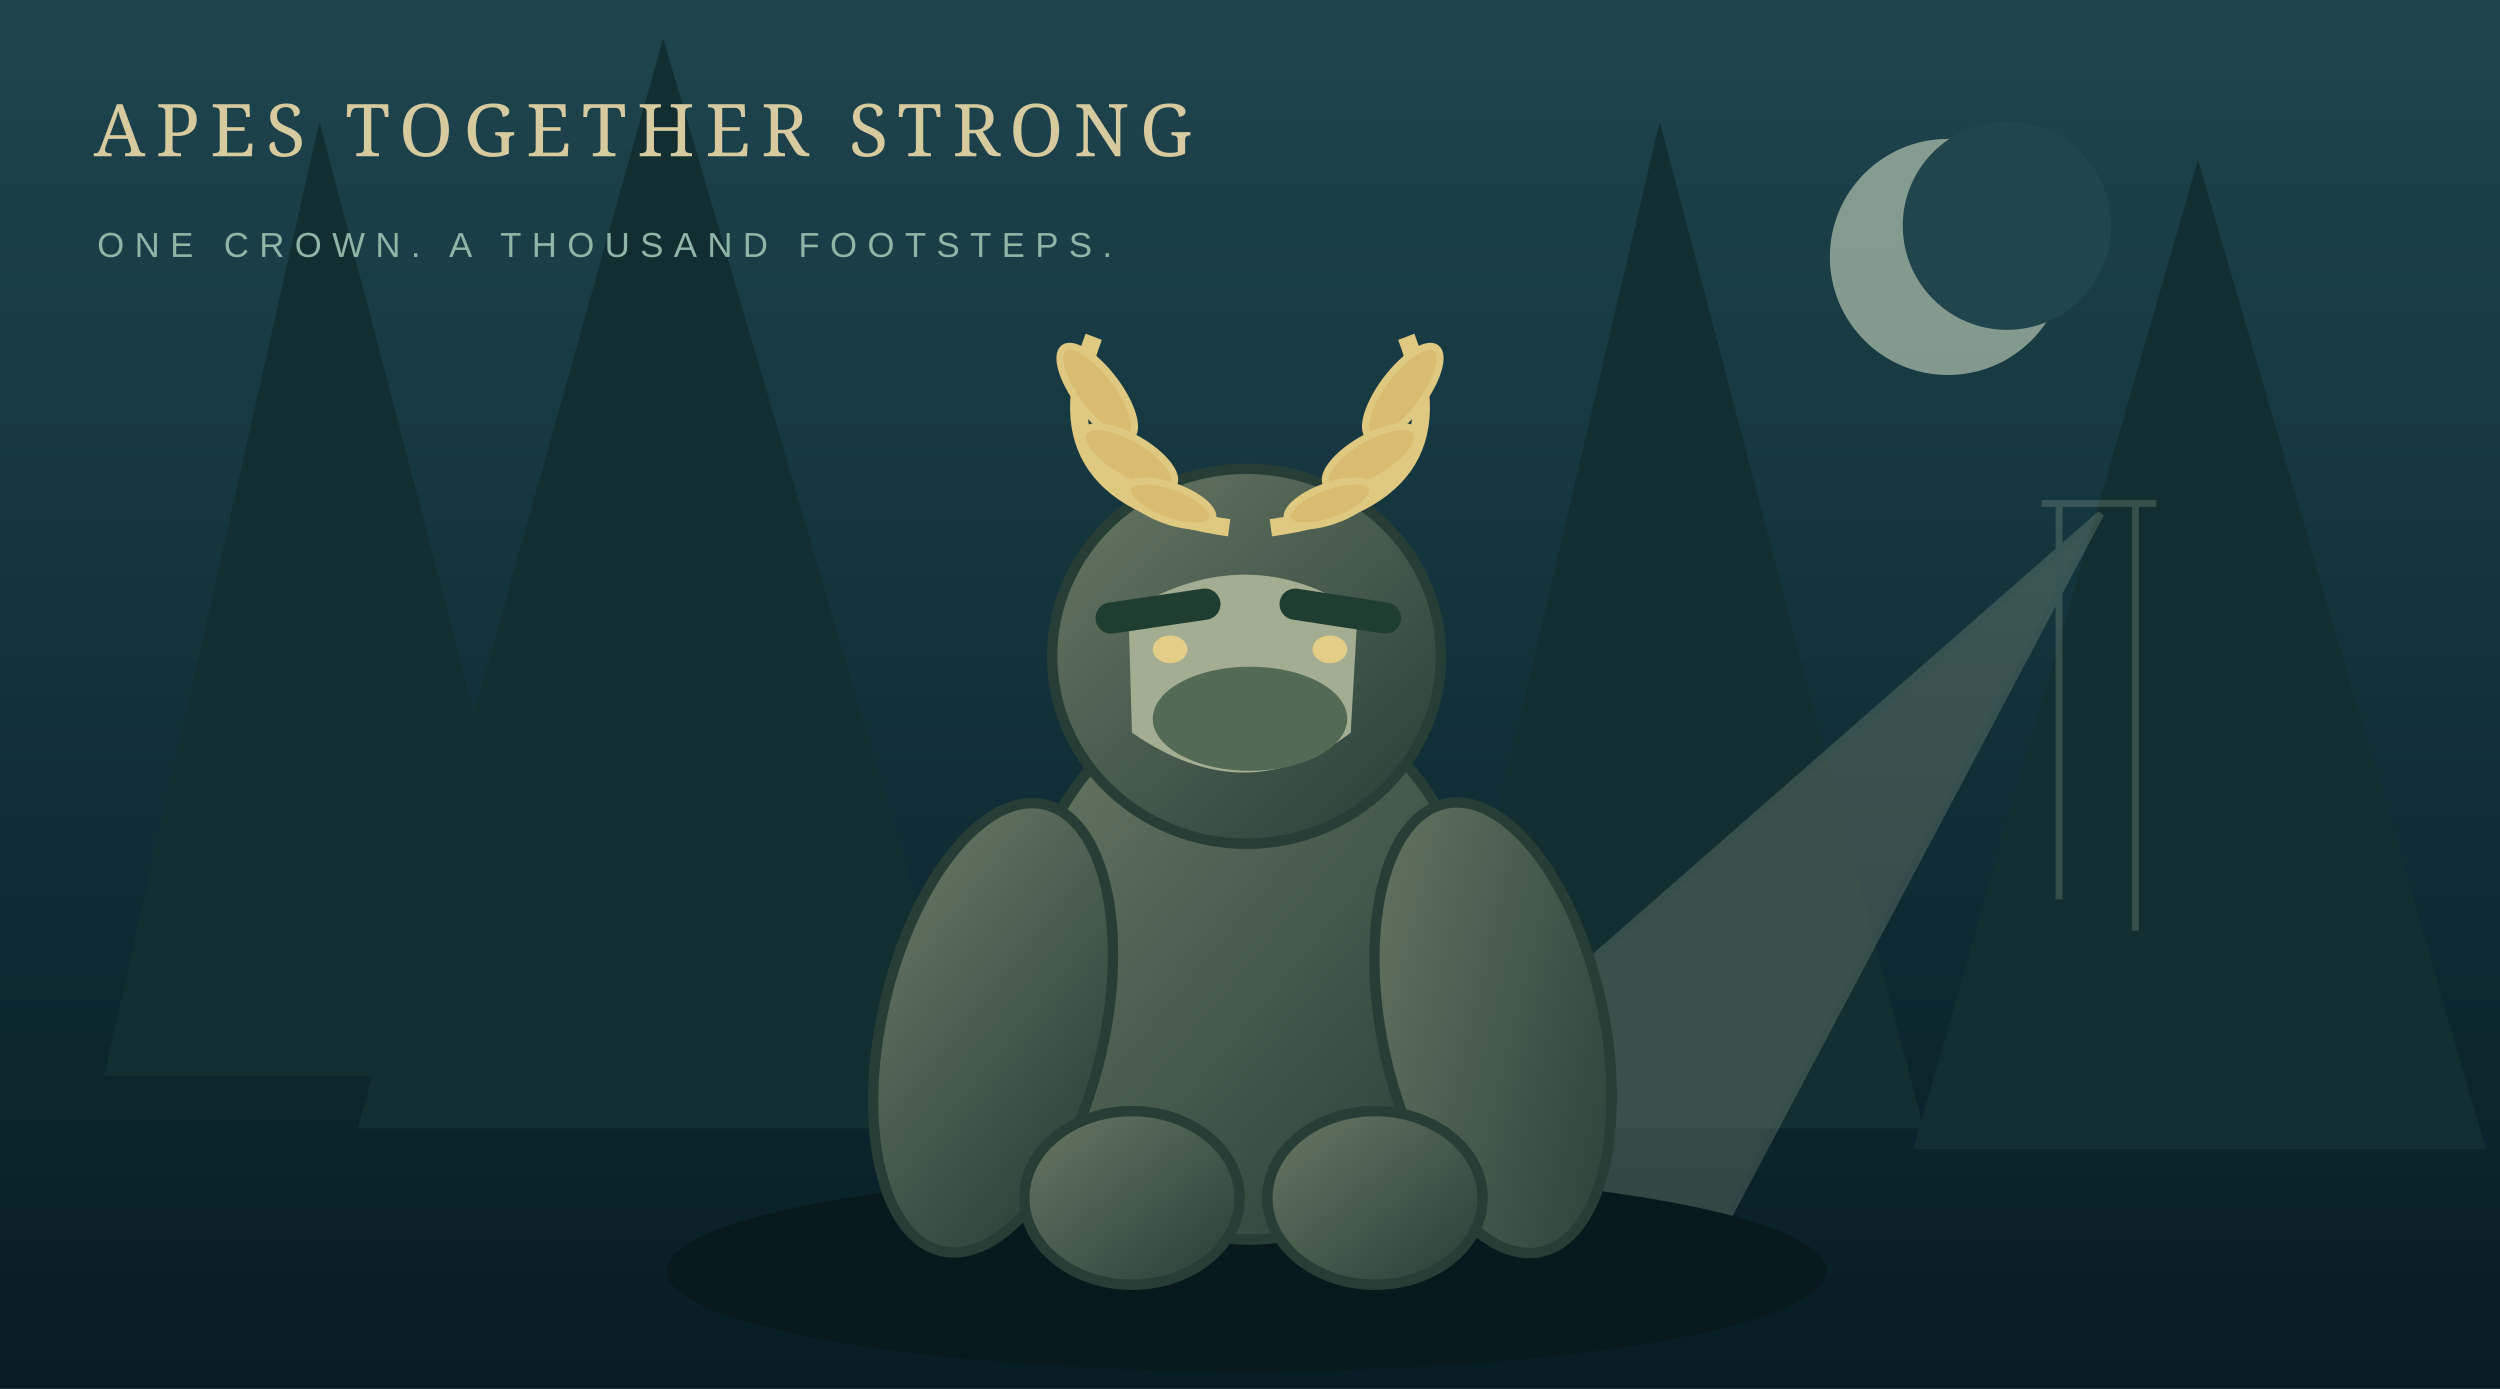
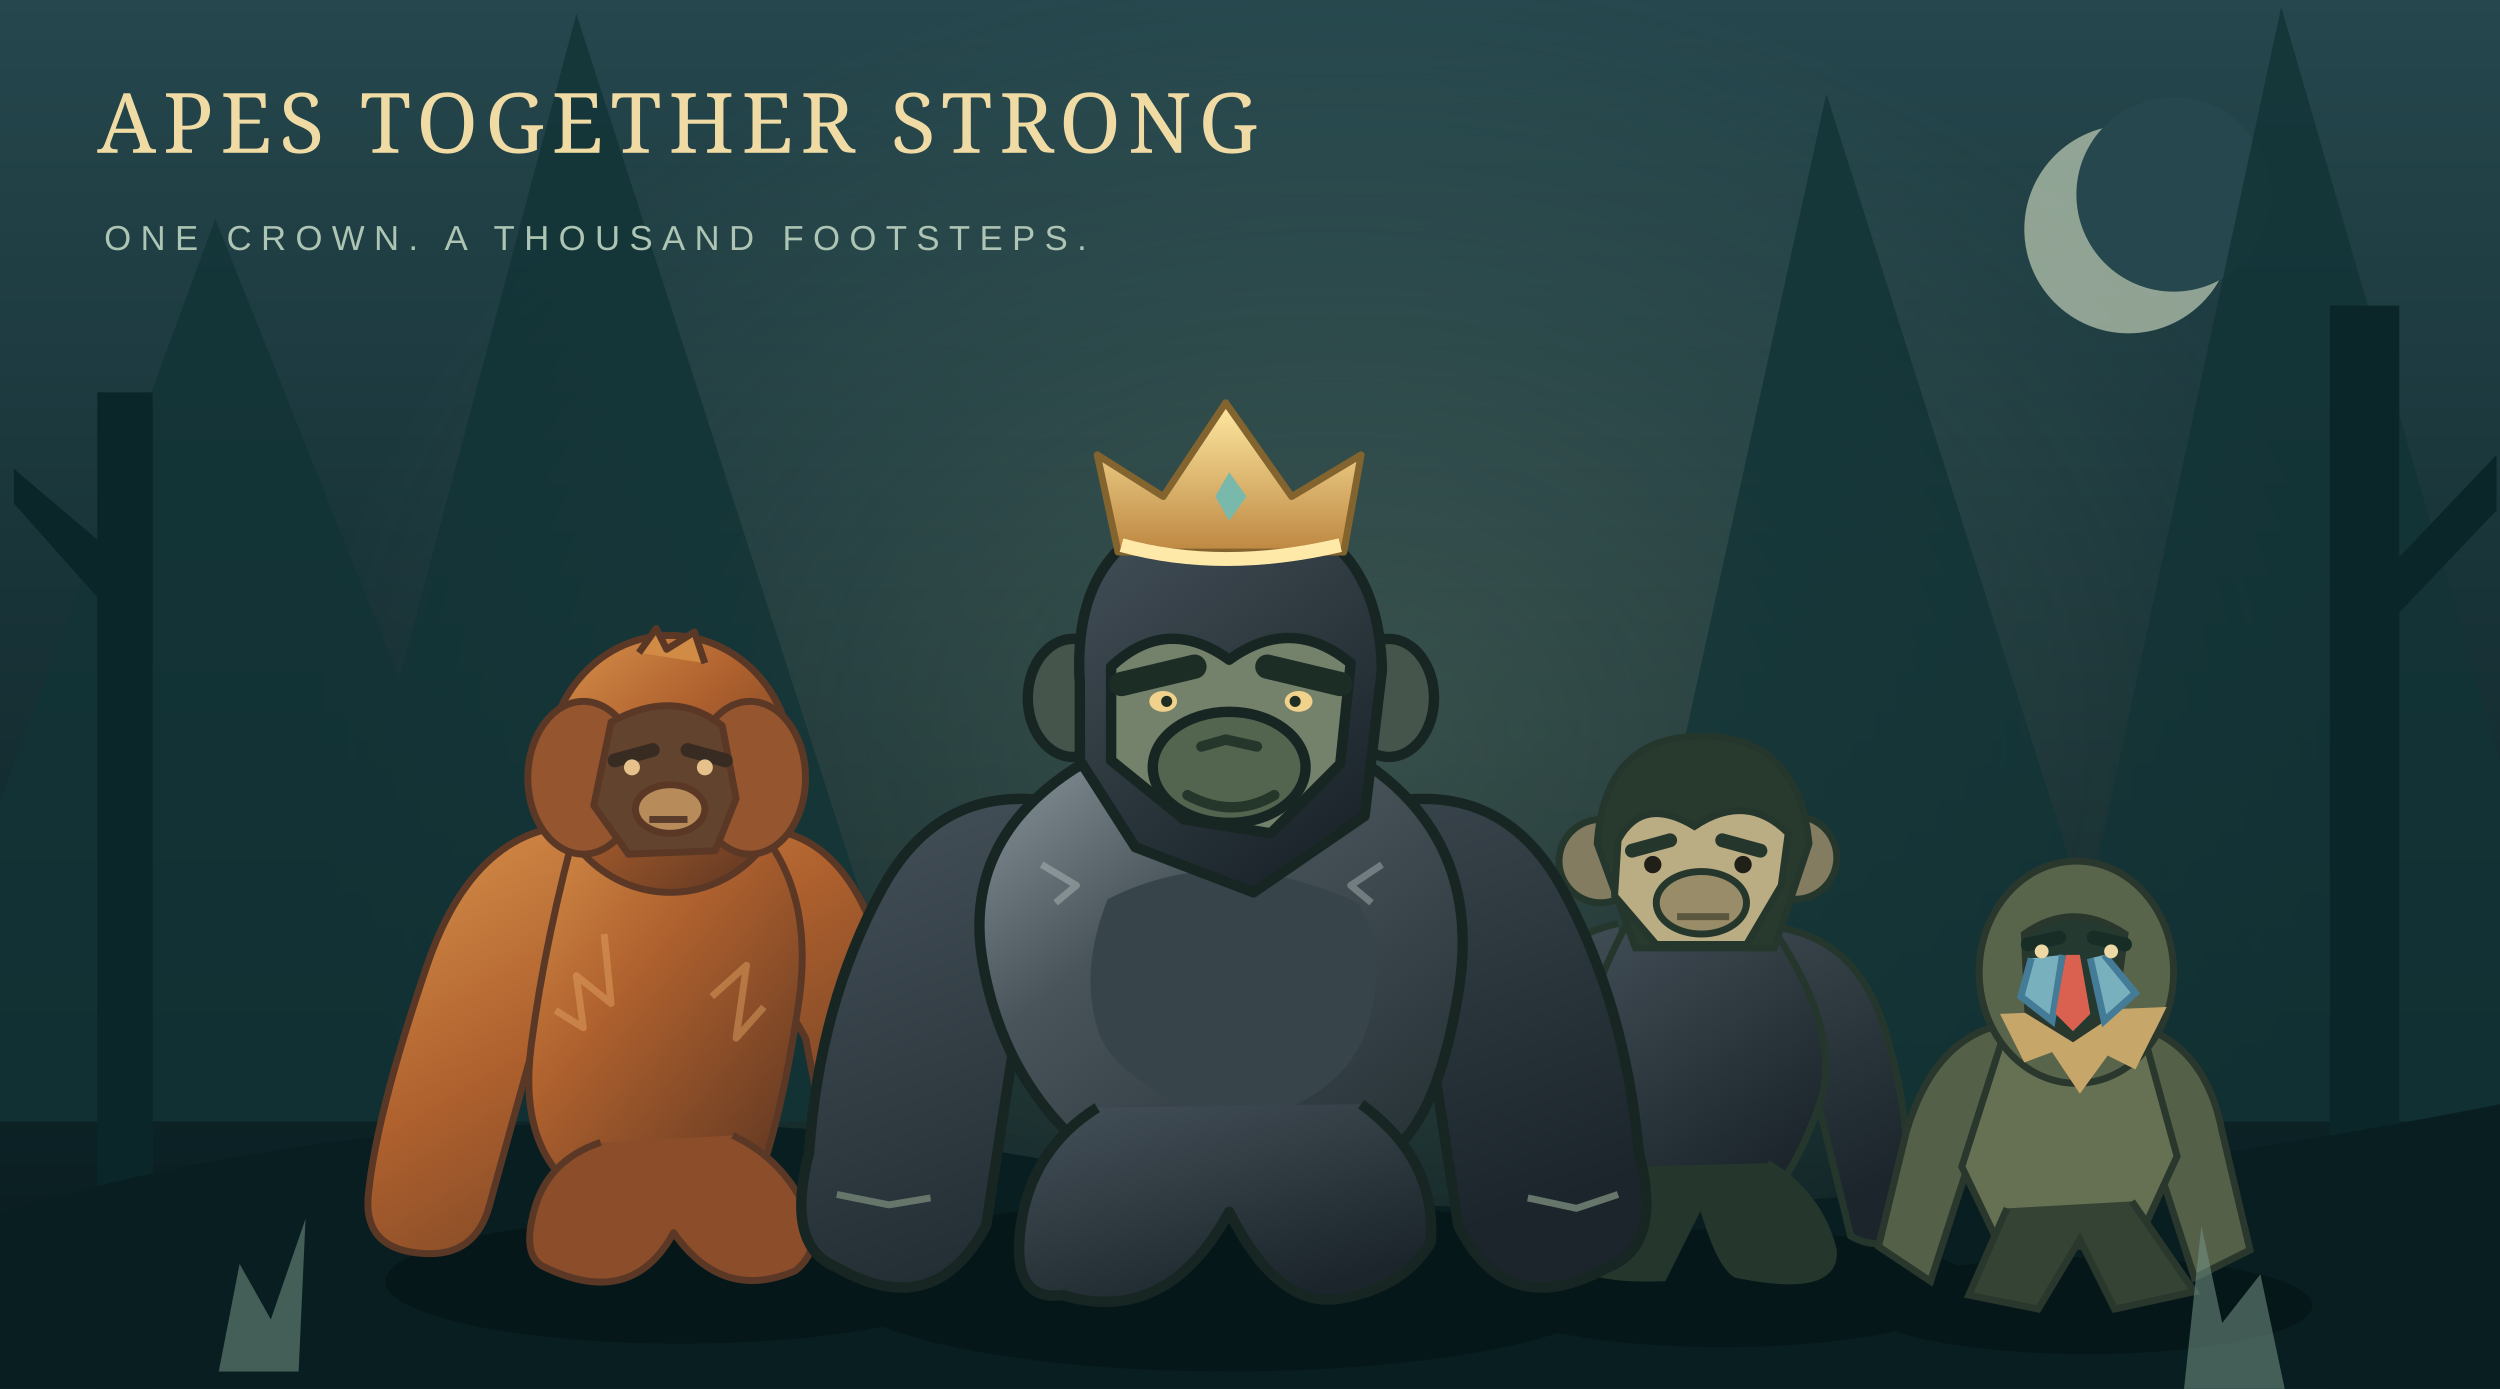
- <svg xmlns="http://www.w3.org/2000/svg" viewBox="0 0 720 400">
+ <svg xmlns="http://www.w3.org/2000/svg" viewBox="0 0 720 400" role="img" aria-labelledby="title desc">
  <defs>
-     <linearGradient id="bg" x2="0" y2="1">
-       <stop stop-color="#1e454e" />
-       <stop offset="1" stop-color="#071c24" />
+     <linearGradient id="sky" x2="0" y2="1">
+       <stop stop-color="#25474d" />
+       <stop offset="1" stop-color="#07191c" />
    </linearGradient>
-     <linearGradient id="fur" x2="1" y2="1">
-       <stop stop-color="#697864" />
-       <stop offset="1" stop-color="#253e37" />
+     <radialGradient id="halo">
+       <stop stop-color="#b3c6a1" stop-opacity=".22" />
+       <stop offset="1" stop-color="#b3c6a1" stop-opacity="0" />
+     </radialGradient>
+     <linearGradient id="silver" x2=".8" y2="1">
+       <stop stop-color="#8d9a9e" />
+       <stop offset=".4" stop-color="#48535a" />
+       <stop offset="1" stop-color="#263136" />
+     </linearGradient>
+     <linearGradient id="black" x2=".6" y2="1">
+       <stop stop-color="#455159" />
+       <stop offset="1" stop-color="#1b252b" />
+     </linearGradient>
+     <linearGradient id="orange" x2=".8" y2="1">
+       <stop stop-color="#d9934b" />
+       <stop offset=".45" stop-color="#af612e" />
+       <stop offset="1" stop-color="#623822" />
+     </linearGradient>
+     <linearGradient id="gold" x2="0" y2="1">
+       <stop stop-color="#ffe9a2" />
+       <stop offset="1" stop-color="#bd8741" />
    </linearGradient>
  </defs>
-   <rect width="720" height="400" fill="url(#bg)" />
-   <circle cx="561" cy="74" r="34" fill="#bdcdb7" opacity=".65" />
-   <circle cx="578" cy="65" r="30" fill="#20454d" />
-   <g fill="#122e31">
-     <path d="M30 310 92 35 164 310ZM103 325 191 11 283 325ZM410 325 478 35 554 325ZM551 331 633 46 716 331Z" />
+   <rect width="720" height="400" fill="url(#sky)" />
+   <ellipse cx="384" cy="212" rx="292" ry="224" fill="url(#halo)" />
+   <circle cx="613" cy="66" r="30" fill="#c4d2b8" opacity=".68" />
+   <circle cx="626" cy="56" r="28" fill="#25474d" />
+   <g fill="#123336" opacity=".8">
+     <path d="m-34 323 96-260 104 260zm115 0L166 4l103 319zm380 0L526 27l94 296zm127 0L657 2l93 321z" />
  </g>
-   <g stroke="#c9d4ad" stroke-width="2" opacity=".2">
-     <path d="M605 148 340 380 490 365Z" fill="#d5daaf" />
-     <path d="M593 145V259M615 145V268M588 145H621" />
+   <g fill="#0b2629">
+     <path d="M28 400V113h16v287zm643 0V88h20v312z" />
+     <path d="M36 181 4 145v-10l40 34zm643-8 40-42v16l-40 42z" />
  </g>
-   <ellipse cx="359" cy="366" rx="167" ry="29" fill="#07191c" />
-   <g fill="url(#fur)" stroke="#263e35" stroke-width="3">
-     <ellipse cx="360" cy="278" rx="66" ry="79" />
-     <ellipse cx="286" cy="296" rx="32" ry="66" transform="rotate(13 286 296)" />
-     <ellipse cx="430" cy="296" rx="32" ry="66" transform="rotate(-12 430 296)" />
-     <ellipse cx="326" cy="345" rx="31" ry="25" />
-     <ellipse cx="396" cy="345" rx="31" ry="25" />
-     <ellipse cx="359" cy="189" rx="56" ry="54" />
+   <path d="M0 349q153-44 312-13t408-18v82H0Z" fill="#091e20" />
+   <g fill="#061719">
+     <ellipse cx="196" cy="369" rx="85" ry="18" />
+     <ellipse cx="496" cy="371" rx="73" ry="17" />
+     <ellipse cx="601" cy="376" rx="65" ry="14" />
+     <ellipse cx="354" cy="370" rx="114" ry="25" />
  </g>
-   <path d="M325 176Q359 155 391 176L389 211Q359 234 326 211Z" fill="#a3ad91" />
-   <ellipse cx="360" cy="207" rx="28" ry="15" fill="#536a55" />
-   <path d="M320 178 347 174M373 174 399 178" stroke="#203d32" stroke-width="9" stroke-linecap="round" />
-   <g fill="#e4cd87">
-     <ellipse cx="337" cy="187" rx="5" ry="4" />
-     <ellipse cx="383" cy="187" rx="5" ry="4" />
+   <g stroke="#5b3826" stroke-width="2" stroke-linejoin="round">
+     <path d="M173 238q-35-4-50 40t-17 67q-1 15 16 16 15 1 19-14l13-47q9-18 22-25zM211 239q29-4 41 30t17 75q4 16-12 17t-16-16l-9-46q-9-17-20-23z" fill="url(#orange)" />
+     <path d="M167 234q26-13 49 2 19 19 14 53t-13 55q-25 13-49 0-19-12-15-43t14-67z" fill="url(#orange)" />
+     <path d="m160 291 8 5-2-15 10 8-2-20m46 21-8 9 3-21-10 9" fill="none" stroke="#e6a866" stroke-opacity=".45" />
+     <path d="M173 329q-15 5-19 19t3 17q25 12 37-10 14 20 35 11 9-7 2-20t-20-19" fill="#8c4d2b" />
+     <ellipse cx="193" cy="220" rx="35" ry="37" fill="url(#orange)" />
+     <ellipse cx="168" cy="224" rx="16" ry="22" fill="#94552f" />
+     <ellipse cx="216" cy="224" rx="16" ry="22" fill="#94552f" />
+     <path d="M176 208q18-10 32 1l4 21-6 15-25 1-10-14z" fill="#62432e" />
+     <path d="m177 219 11-3m10 0 11 3" stroke="#382b22" stroke-width="4" stroke-linecap="round" />
+     <g fill="#e6c18b" stroke="none">
+       <circle cx="182" cy="221" r="2.3" />
+       <circle cx="203" cy="221" r="2.3" />
+     </g>
+     <ellipse cx="193" cy="233" rx="10" ry="7" fill="#b88b5a" />
+     <path d="M187 236h11" fill="none" stroke="#593c2c" />
+     <path d="m184 188 5-7 3 6 8-5 3 9" fill="#d28b45" />
  </g>
-   <g fill="#dabc70" stroke="#dfc981" stroke-width="2">
-     <path d="M354 152Q297 144 315 97M366 152Q423 144 405 97" fill="none" stroke-width="5" />
-     <ellipse cx="316" cy="113" rx="16" ry="6" transform="rotate(53 316 113)" />
-     <ellipse cx="325" cy="132" rx="15" ry="6" transform="rotate(30 325 132)" />
-     <ellipse cx="337" cy="145" rx="13" ry="5" transform="rotate(20 337 145)" />
-     <ellipse cx="404" cy="113" rx="16" ry="6" transform="rotate(-53 404 113)" />
-     <ellipse cx="395" cy="132" rx="15" ry="6" transform="rotate(-30 395 132)" />
-     <ellipse cx="383" cy="145" rx="13" ry="5" transform="rotate(-20 383 145)" />
+   <g stroke="#25372c" stroke-width="2">
+     <path d="M466 266q-27 6-33 36t-4 48q4 15 16 8l9-42q4-11 15-19m42-30q24 3 32 30t6 50q-3 16-16 9l-10-41q-4-13-15-21" fill="url(#black)" />
+     <path d="M468 267q22-13 43 1 20 30 13 50t-17 30h-35q-27-10-21-35t17-46z" fill="url(#black)" />
+     <path d="M469 336q-15 9-16 24 0 9 26 8l11-22q5 18 10 21 29 6 28-7-4-16-19-25" fill="#25362d" />
+     <circle cx="461" cy="248" r="12" fill="#847c60" />
+     <circle cx="517" cy="247" r="12" fill="#847c60" />
+     <path d="M460 243q2-31 30-31t31 31l-10 30h-40z" fill="#283a2e" />
+     <path d="M466 242q7-13 22-4 15-10 27 2l-2 15-10 17h-26l-12-14z" fill="#baad83" />
+     <path d="m470 245 11-3m15 0 11 3" fill="none" stroke-width="4" stroke-linecap="round" />
+     <g fill="#201f18" stroke="none">
+       <circle cx="476" cy="249" r="2.5" />
+       <circle cx="502" cy="249" r="2.5" />
+     </g>
+     <ellipse cx="490" cy="260" rx="13" ry="9" fill="#998c68" />
+     <path d="M483 264h15" stroke="#5b563e" />
  </g>
-   <text x="27" y="45" fill="#d7ca9e" font-family="Georgia,serif" font-size="21" letter-spacing="3">APES TOGETHER STRONG</text>
-   <text x="28" y="74" fill="#90b5a7" font-family="Arial,sans-serif" font-size="10" letter-spacing="3">ONE CROWN. A THOUSAND FOOTSTEPS.</text>
+   <g stroke="#29372d" stroke-width="2">
+     <path d="M577 295q-20 4-28 31l-8 33 15 10 12-37 15-12m31-25q21 5 26 31l8 34-16 8-12-37-10-12" fill="#546047" />
+     <path d="M579 292q19-13 37 1l11 40-12 26h-39l-11-23z" fill="#667053" />
+     <path d="m578 348-11 25 20 4 12-20 10 20 23-5-18-26" fill="#344333" />
+     <ellipse cx="598" cy="280" rx="28" ry="32" fill="#59654a" />
+     <path d="m576 292 7 14 8-3 8 12 8-11 8 4 9-18" fill="#c7a66a" stroke="none" />
+     <path d="M583 269q14-10 29 0l-3 22-12 8-13-8z" fill="#24392f" />
+     <path d="m585 276-3 11 9 7 3-19m12 0 9 11-9 8-4-18" fill="#78b0bd" stroke="#447c97" />
+     <path d="m595 275-3 17 5 5 5-5-3-17z" fill="#da6150" stroke="none" />
+     <path d="m584 272 9-2m10 0 9 2" stroke="#172d25" stroke-width="4" stroke-linecap="round" />
+     <g fill="#eed8a6" stroke="none">
+       <circle cx="588" cy="274" r="2" />
+       <circle cx="608" cy="274" r="2" />
+     </g>
+   </g>
+   <g stroke="#172623" stroke-width="3" stroke-linejoin="round">
+     <path d="M309 232q-37-9-55 24t-21 76q-7 27 8 33 28 16 43-12l8-52q9-24 23-29m80-40q37-9 55 24t22 76q7 27-9 33-29 16-43-12l-8-52q-9-24-23-29" fill="url(#black)" />
+     <path d="M310 221q44-16 85 0 32 23 25 65t-24 48q-39 30-81-1-26-21-32-56t27-56z" fill="url(#silver)" />
+     <path d="M319 259q33-17 72 1 9 14 3 35t-37 29q-36-11-41-28t3-37z" fill="#37454b" stroke="none" />
+     <path d="m300 249 10 6-6 5m94-11-9 6 6 5" fill="none" stroke="#c1cacc" stroke-opacity=".4" stroke-width="2" />
+     <path d="M316 319q-19 12-22 34t12 20q30 9 48-24 14 28 32 25t26-16q2-24-20-40" fill="url(#black)" />
+     <path d="m241 344 15 3 12-2m172 0 14 3 12-4" fill="none" stroke="#67766b" stroke-width="2" />
+     <ellipse cx="309" cy="201" rx="13" ry="17" fill="#45554b" />
+     <ellipse cx="400" cy="201" rx="13" ry="17" fill="#45554b" />
+     <path d="M311 197q-3-47 42-51 44 2 45 47l-5 42-32 22-34-13-16-25z" fill="url(#black)" />
+     <path d="M320 192q16-15 34-2 18-13 35 1l-3 29-20 20-25-4-21-17z" fill="#74816b" />
+     <path d="m323 197 21-5m21 0 21 5" stroke="#1c2d26" stroke-width="7" stroke-linecap="round" />
+     <g fill="#f1d28c" stroke="none">
+       <ellipse cx="335" cy="202" rx="4" ry="3" />
+       <ellipse cx="374" cy="202" rx="4" ry="3" />
+     </g>
+     <g fill="#202d22" stroke="none">
+       <circle cx="336" cy="202" r="1.6" />
+       <circle cx="373" cy="202" r="1.6" />
+     </g>
+     <ellipse cx="354" cy="221" rx="22" ry="16" fill="#53644f" />
+     <path d="m346 215 7-2 9 2m-20 14q13 7 25 0" fill="none" stroke="#25362b" stroke-width="3" stroke-linecap="round" />
+     <path d="m322 159-6-28 19 12 18-27 19 27 20-12-5 28z" fill="url(#gold)" stroke="#84642e" stroke-width="2" />
+     <path d="M323 157q29 8 63 0" fill="none" stroke="#ffe9a9" stroke-width="4" />
+     <path d="m354 136-4 7 4 7 5-7z" fill="#78b9ac" stroke="none" />
+   </g>
+   <g fill="#749387" opacity=".55">
+     <path d="m63 395 6-31 9 16 10-29-2 44zm595 5-7-33-11 14-6-28-5 47z" />
+   </g>
+   <text x="28" y="44" fill="#f0dba5" font-family="Georgia,serif" font-size="24" letter-spacing="2">APES TOGETHER STRONG</text>
+   <text x="30" y="72" fill="#aec5b4" font-family="Arial,sans-serif" font-size="10" letter-spacing="2.7">ONE CROWN. A THOUSAND FOOTSTEPS.</text>
</svg>
